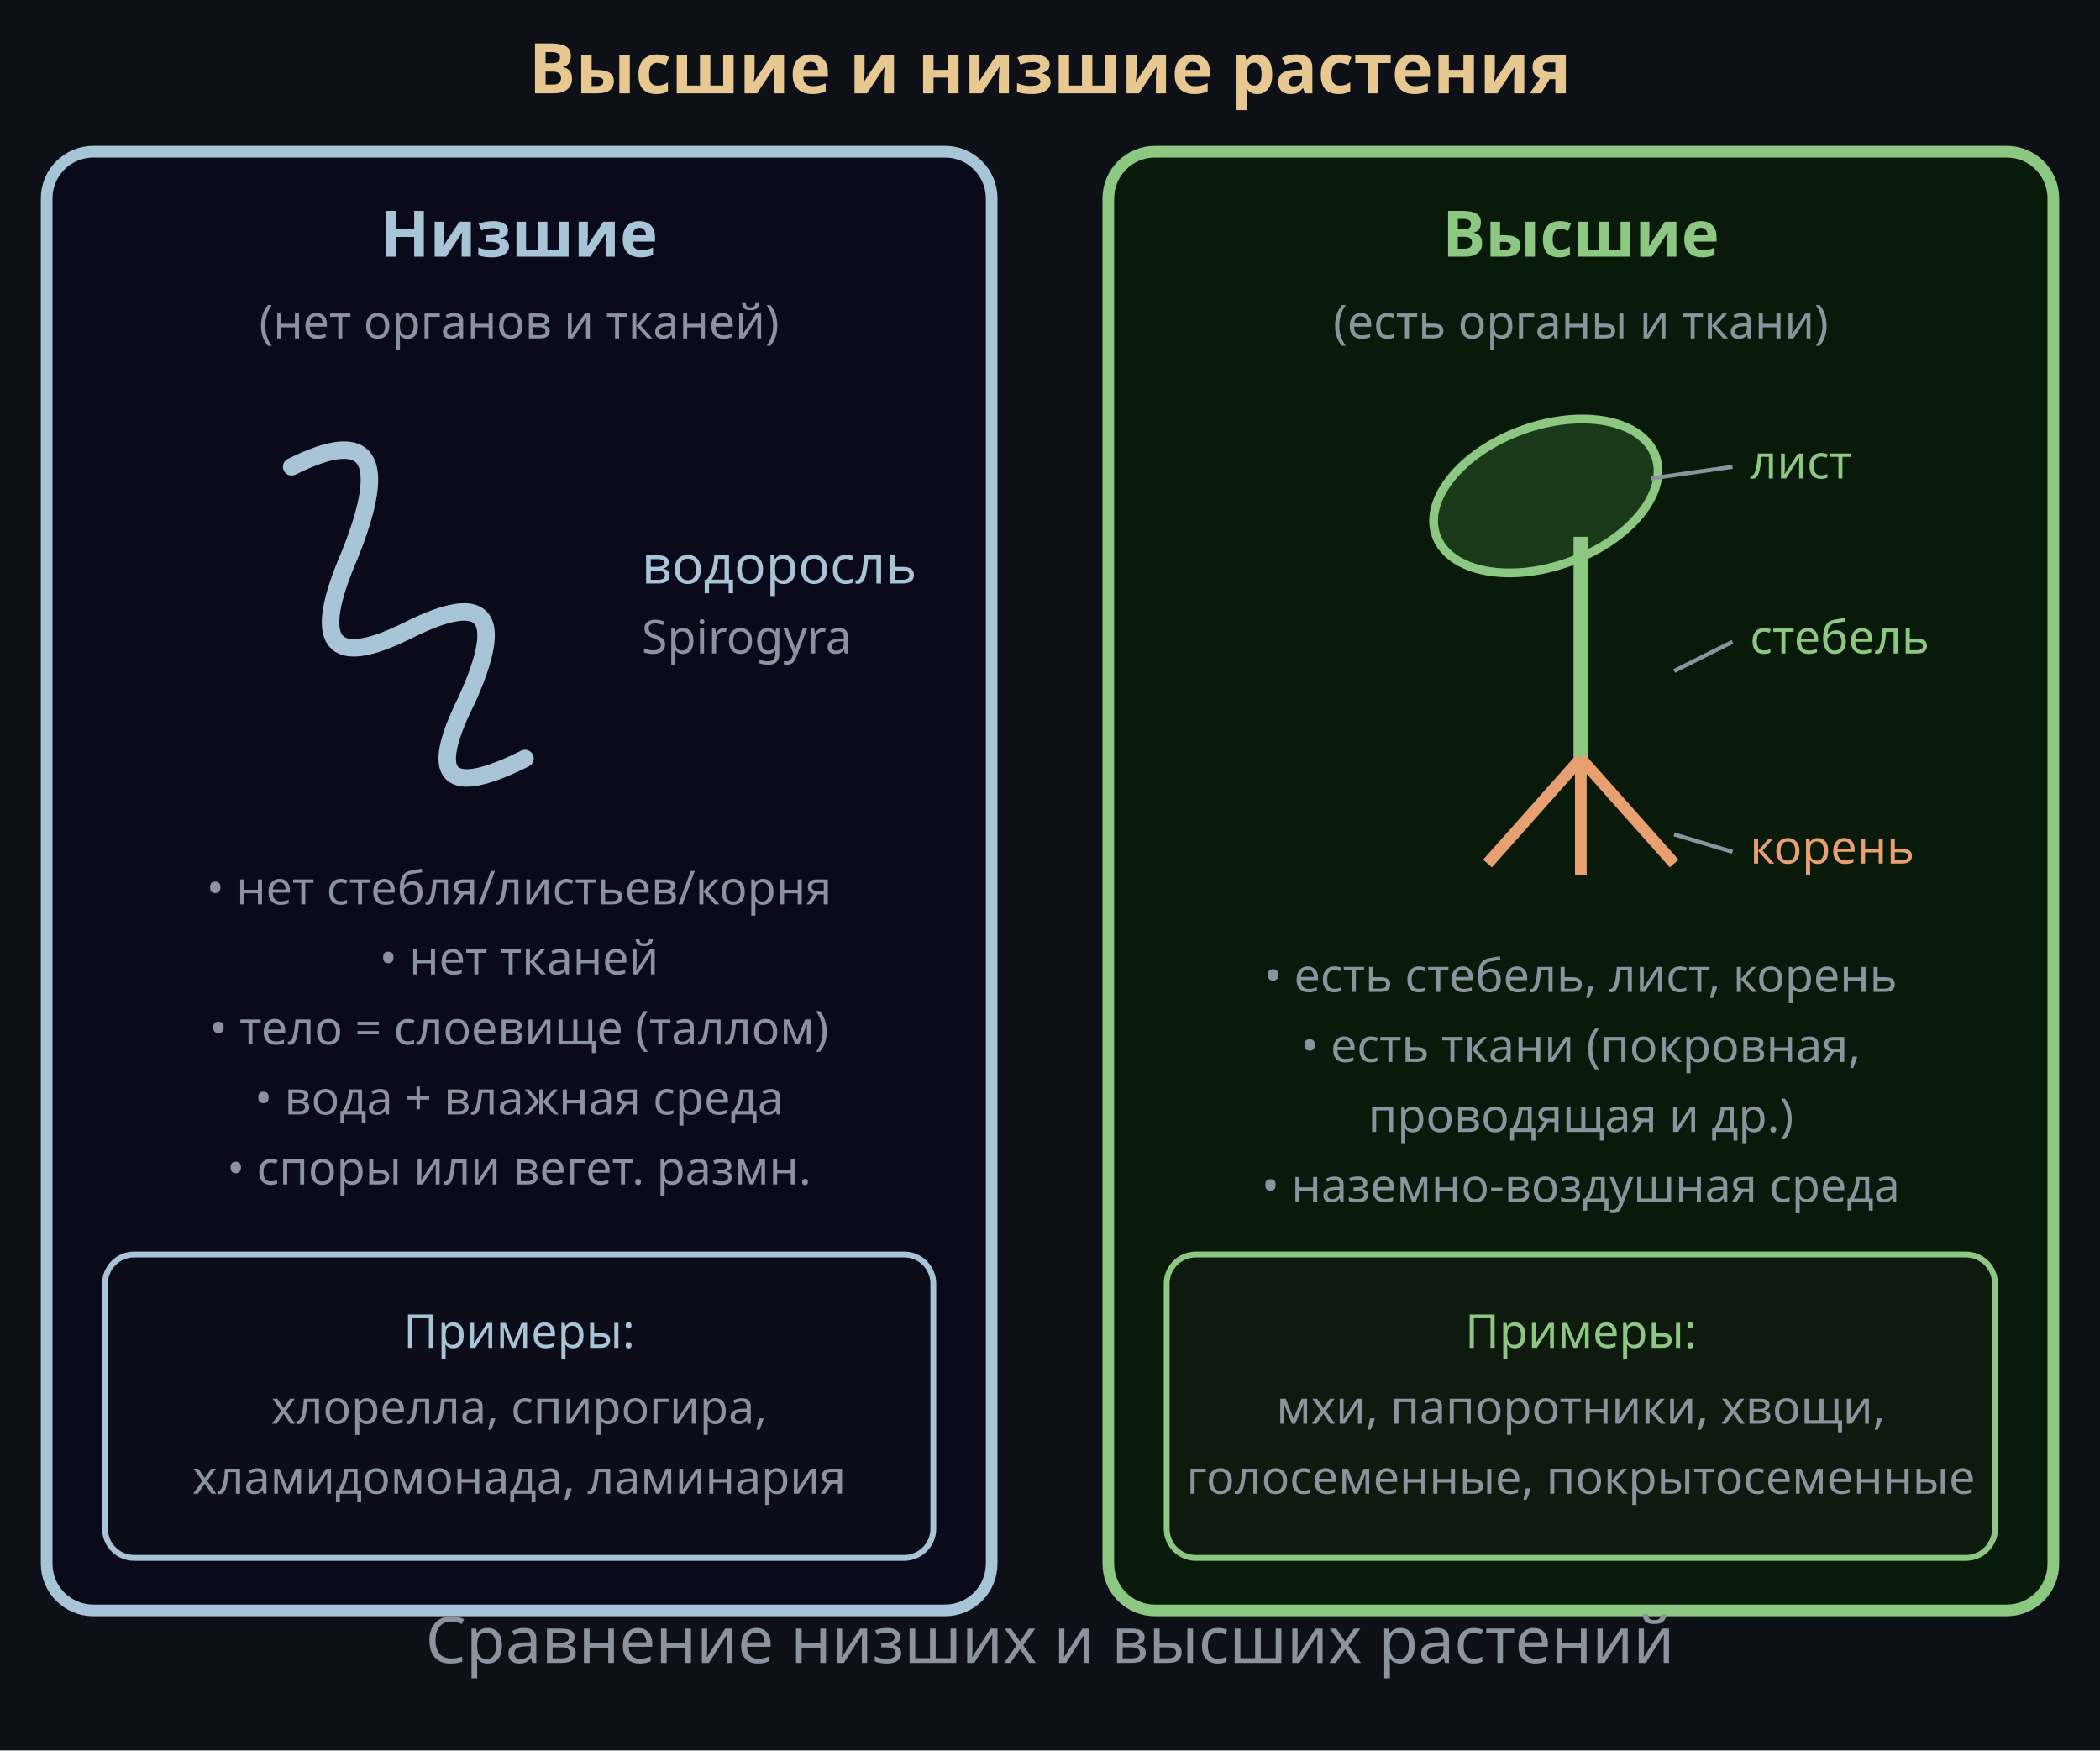
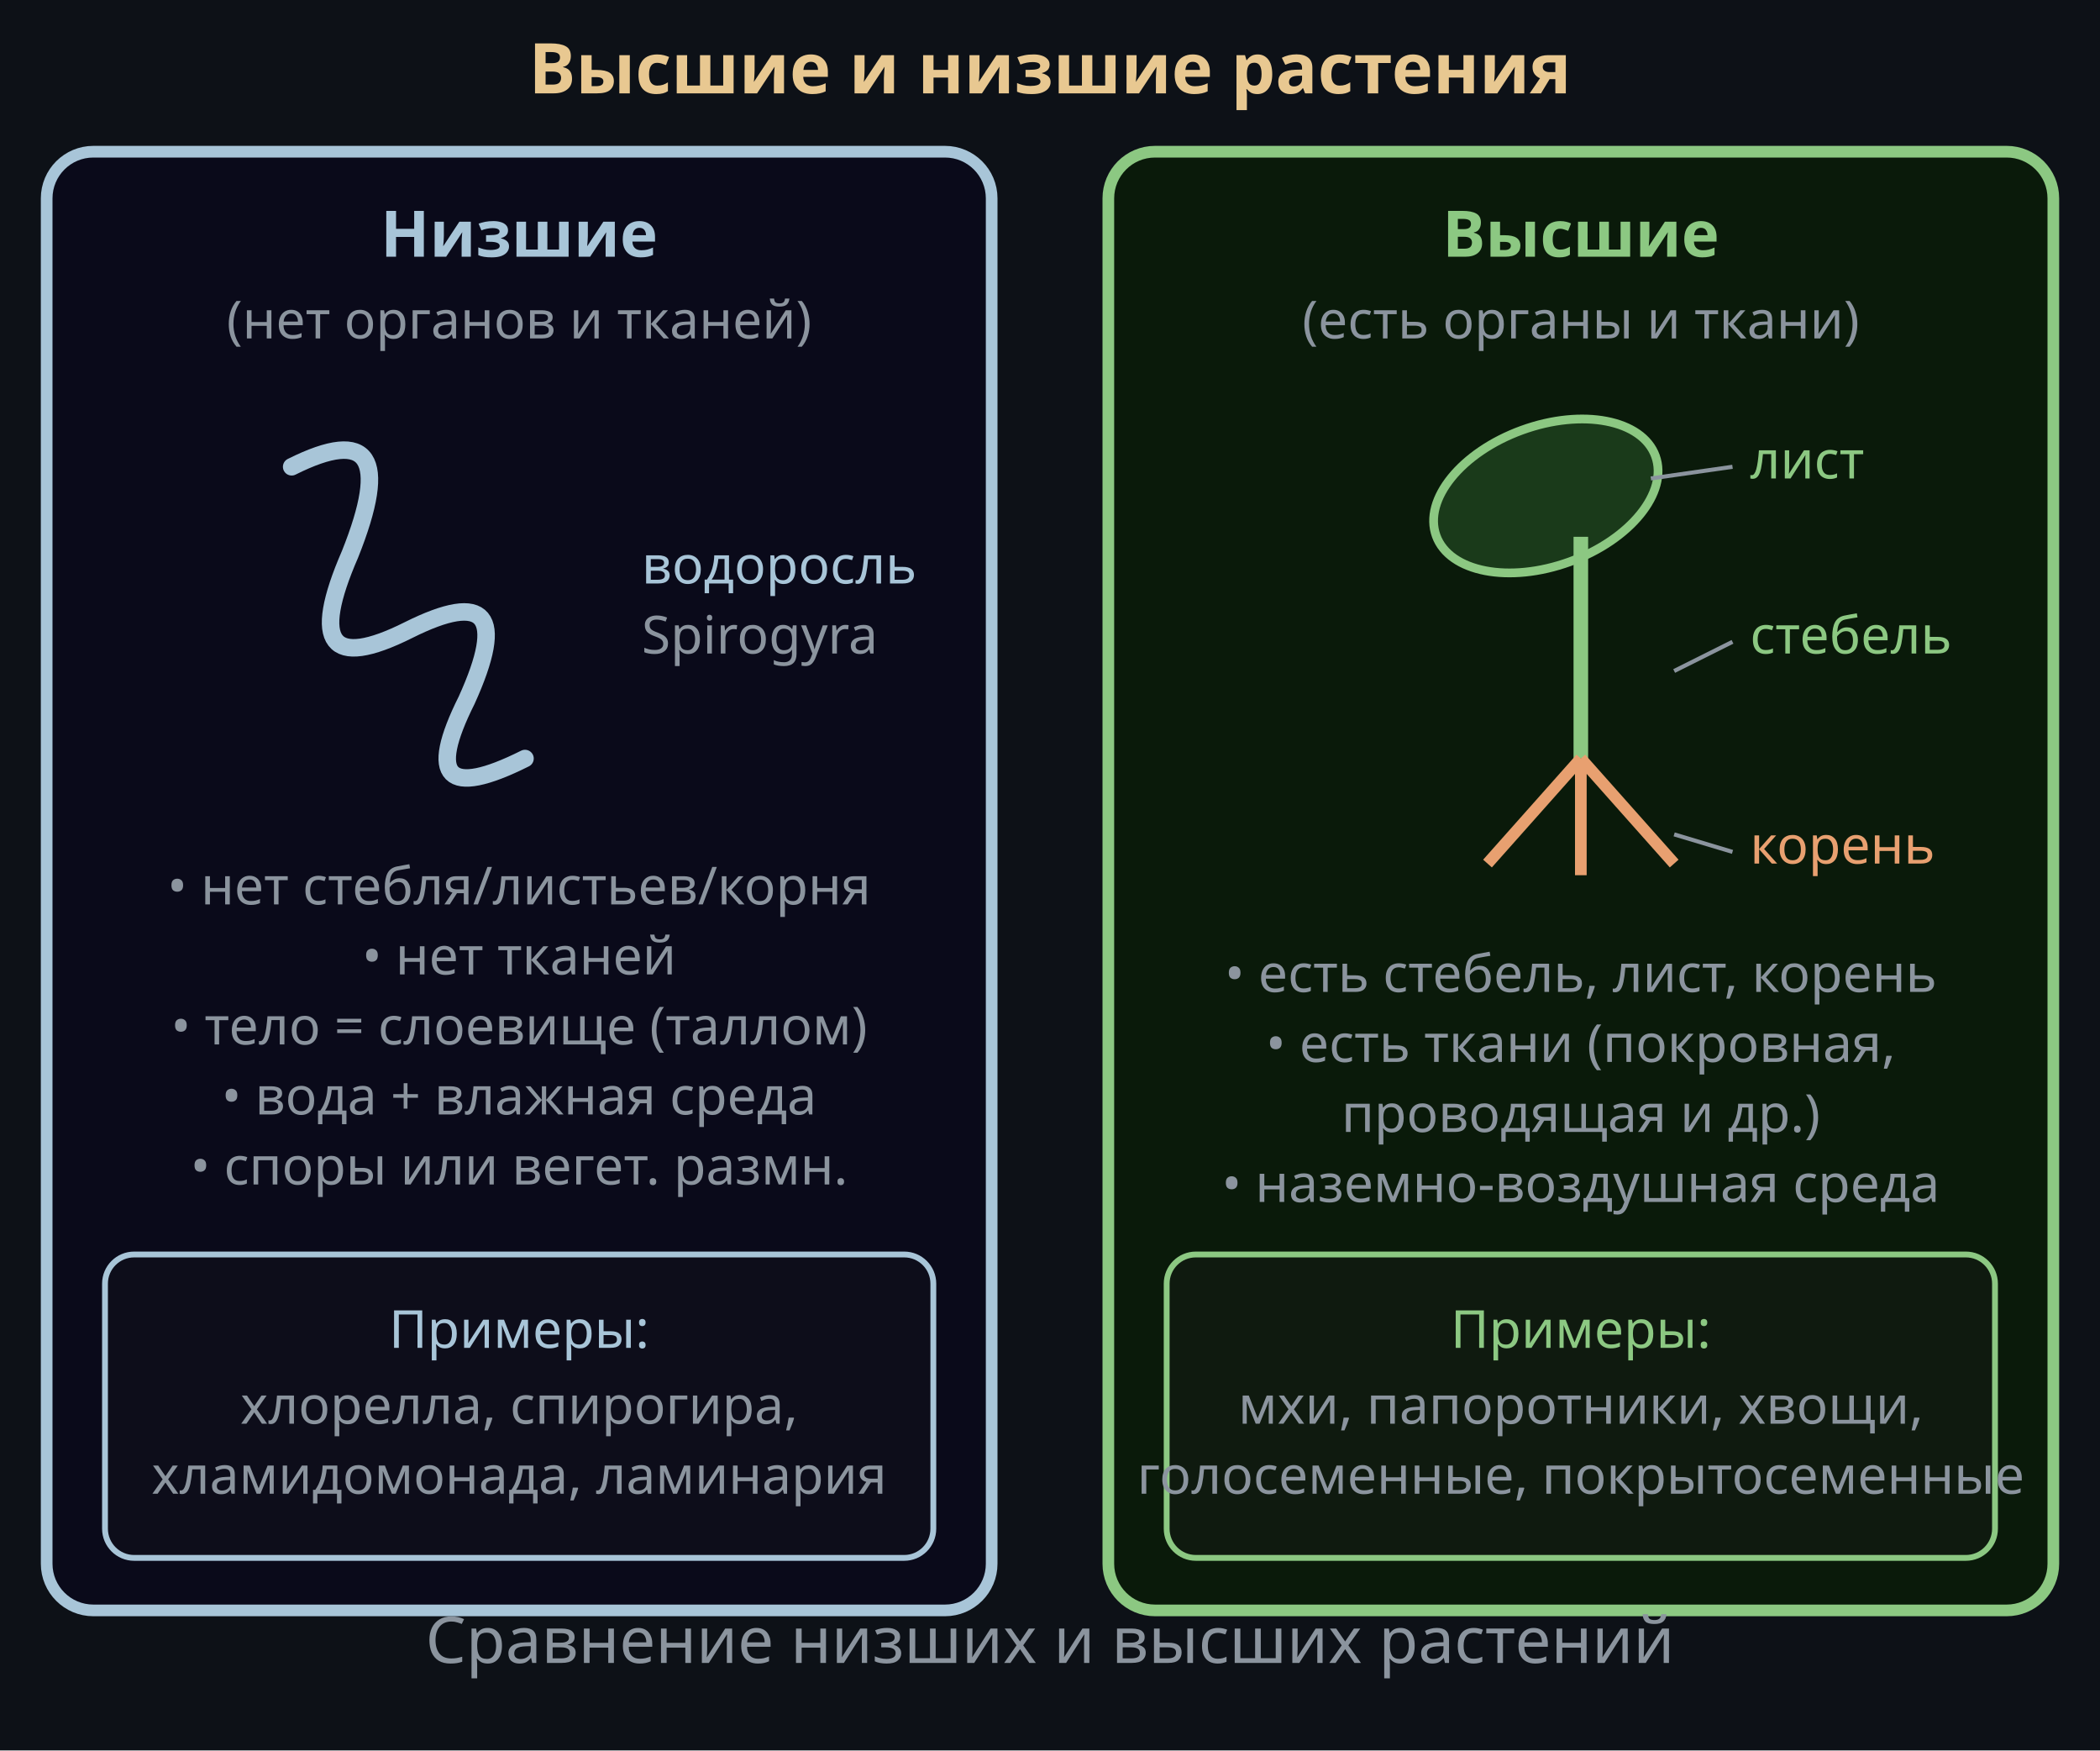
<svg xmlns="http://www.w3.org/2000/svg" viewBox="0 0 360 300" font-family="system-ui,sans-serif">
  <rect width="360" height="300" fill="#0d1117" />
  <text x="180" y="16" text-anchor="middle" font-size="12" fill="#e8c891" font-weight="600">Высшие и низшие растения</text>
  <rect x="8" y="26" width="162" height="250" rx="8" fill="#0a0a1a" stroke="#a8c5d8" stroke-width="2" />
  <text x="89" y="44" text-anchor="middle" font-size="11" fill="#a8c5d8" font-weight="600">Низшие</text>
-   <text x="89" y="58" text-anchor="middle" font-size="8" fill="#8b949e">(нет органов и тканей)</text>
+   <text x="89" y="58" text-anchor="middle" font-size="9" fill="#8b949e">(нет органов и тканей)</text>
  <path d="M50,80 Q70,70 60,95 Q50,118 70,108 Q90,98 80,120 Q70,140 90,130" stroke="#a8c5d8" stroke-width="3" fill="none" stroke-linecap="round" />
  <text x="110" y="100" font-size="9" fill="#a8c5d8">водоросль</text>
-   <text x="110" y="112" font-size="8" fill="#8b949e">Spirogyra</text>
-   <text x="89" y="155" text-anchor="middle" font-size="8" fill="#8b949e">• нет стебля/листьев/корня</text>
-   <text x="89" y="167" text-anchor="middle" font-size="8" fill="#8b949e">• нет тканей</text>
-   <text x="89" y="179" text-anchor="middle" font-size="8" fill="#8b949e">• тело = слоевище (таллом)</text>
-   <text x="89" y="191" text-anchor="middle" font-size="8" fill="#8b949e">• вода + влажная среда</text>
-   <text x="89" y="203" text-anchor="middle" font-size="8" fill="#8b949e">• споры или вегет. размн.</text>
+   <text x="110" y="112" font-size="9" fill="#8b949e">Spirogyra</text>
+   <text x="89" y="155" text-anchor="middle" font-size="9" fill="#8b949e">• нет стебля/листьев/корня</text>
+   <text x="89" y="167" text-anchor="middle" font-size="9" fill="#8b949e">• нет тканей</text>
+   <text x="89" y="179" text-anchor="middle" font-size="9" fill="#8b949e">• тело = слоевище (таллом)</text>
+   <text x="89" y="191" text-anchor="middle" font-size="9" fill="#8b949e">• вода + влажная среда</text>
+   <text x="89" y="203" text-anchor="middle" font-size="9" fill="#8b949e">• споры или вегет. размн.</text>
  <rect x="18" y="215" width="142" height="52" rx="5" fill="#0d0d1a" stroke="#a8c5d8" stroke-width="1" />
-   <text x="89" y="231" text-anchor="middle" font-size="8" fill="#a8c5d8">Примеры:</text>
-   <text x="89" y="244" text-anchor="middle" font-size="8" fill="#8b949e">хлорелла, спирогира,</text>
-   <text x="89" y="256" text-anchor="middle" font-size="8" fill="#8b949e">хламидомонада, ламинария</text>
+   <text x="89" y="231" text-anchor="middle" font-size="9" fill="#a8c5d8">Примеры:</text>
+   <text x="89" y="244" text-anchor="middle" font-size="9" fill="#8b949e">хлорелла, спирогира,</text>
+   <text x="89" y="256" text-anchor="middle" font-size="9" fill="#8b949e">хламидомонада, ламинария</text>
  <rect x="190" y="26" width="162" height="250" rx="8" fill="#0a1a0a" stroke="#8cc882" stroke-width="2" />
  <text x="271" y="44" text-anchor="middle" font-size="11" fill="#8cc882" font-weight="600">Высшие</text>
-   <text x="271" y="58" text-anchor="middle" font-size="8" fill="#8b949e">(есть органы и ткани)</text>
+   <text x="271" y="58" text-anchor="middle" font-size="9" fill="#8b949e">(есть органы и ткани)</text>
  <ellipse cx="265" cy="85" rx="20" ry="12" fill="#1a3a1a" stroke="#8cc882" stroke-width="1.5" transform="rotate(-20,265,85)" />
  <line x1="271" y1="92" x2="271" y2="130" stroke="#8cc882" stroke-width="2.5" />
  <path d="M271,130 L255,148 M271,130 L271,150 M271,130 L287,148" stroke="#e8a070" stroke-width="2" fill="none" />
-   <text x="300" y="82" font-size="8" fill="#8cc882">лист</text>
-   <text x="300" y="112" font-size="8" fill="#8cc882">стебель</text>
-   <text x="300" y="148" font-size="8" fill="#e8a070">корень</text>
+   <text x="300" y="82" font-size="9" fill="#8cc882">лист</text>
+   <text x="300" y="112" font-size="9" fill="#8cc882">стебель</text>
+   <text x="300" y="148" font-size="9" fill="#e8a070">корень</text>
  <line x1="297" y1="80" x2="283" y2="82" stroke="#8b949e" stroke-width="0.7" />
  <line x1="297" y1="110" x2="287" y2="115" stroke="#8b949e" stroke-width="0.7" />
  <line x1="297" y1="146" x2="287" y2="143" stroke="#8b949e" stroke-width="0.7" />
-   <text x="271" y="170" text-anchor="middle" font-size="8" fill="#8b949e">• есть стебель, лист, корень</text>
-   <text x="271" y="182" text-anchor="middle" font-size="8" fill="#8b949e">• есть ткани (покровная,</text>
-   <text x="271" y="194" text-anchor="middle" font-size="8" fill="#8b949e">  проводящая и др.)</text>
-   <text x="271" y="206" text-anchor="middle" font-size="8" fill="#8b949e">• наземно-воздушная среда</text>
+   <text x="271" y="170" text-anchor="middle" font-size="9" fill="#8b949e">• есть стебель, лист, корень</text>
+   <text x="271" y="182" text-anchor="middle" font-size="9" fill="#8b949e">• есть ткани (покровная,</text>
+   <text x="271" y="194" text-anchor="middle" font-size="9" fill="#8b949e">  проводящая и др.)</text>
+   <text x="271" y="206" text-anchor="middle" font-size="9" fill="#8b949e">• наземно-воздушная среда</text>
  <rect x="200" y="215" width="142" height="52" rx="5" fill="#0f1a0f" stroke="#8cc882" stroke-width="1" />
-   <text x="271" y="231" text-anchor="middle" font-size="8" fill="#8cc882">Примеры:</text>
-   <text x="271" y="244" text-anchor="middle" font-size="8" fill="#8b949e">мхи, папоротники, хвощи,</text>
-   <text x="271" y="256" text-anchor="middle" font-size="8" fill="#8b949e">голосеменные, покрытосеменные</text>
+   <text x="271" y="231" text-anchor="middle" font-size="9" fill="#8cc882">Примеры:</text>
+   <text x="271" y="244" text-anchor="middle" font-size="9" fill="#8b949e">мхи, папоротники, хвощи,</text>
+   <text x="271" y="256" text-anchor="middle" font-size="9" fill="#8b949e">голосеменные, покрытосеменные</text>
  <text x="180" y="285" text-anchor="middle" font-size="11" fill="#8b949e">Сравнение низших и высших растений</text>
</svg>
